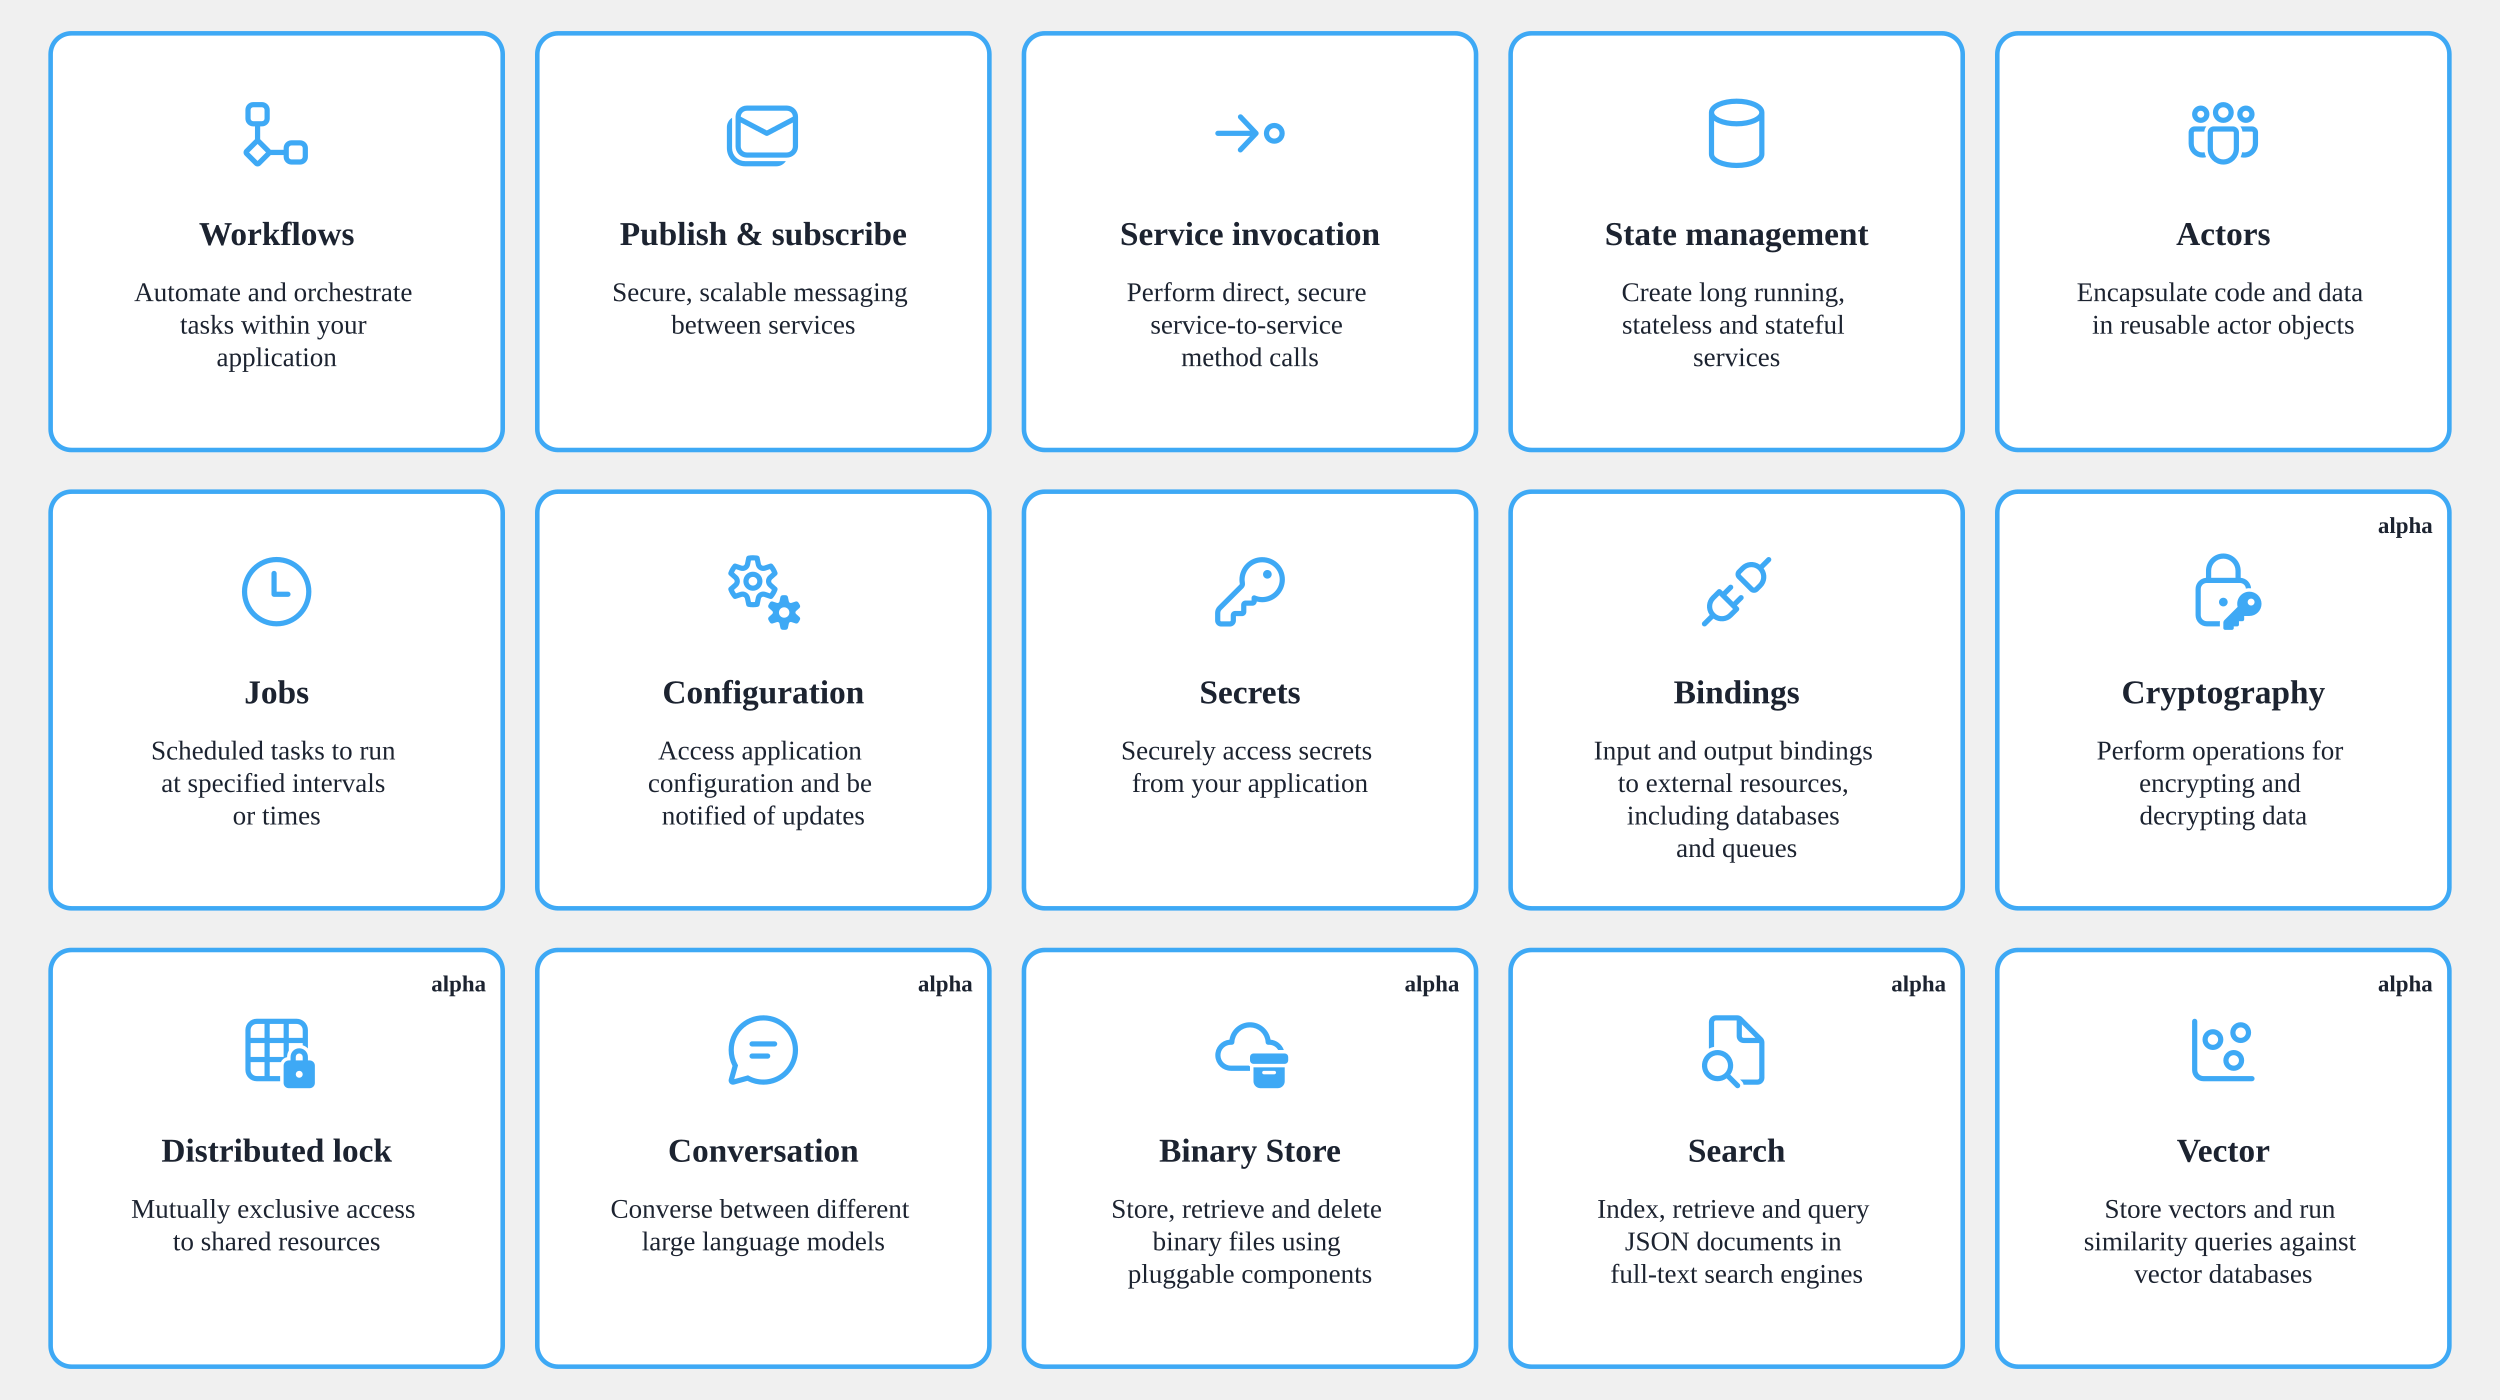
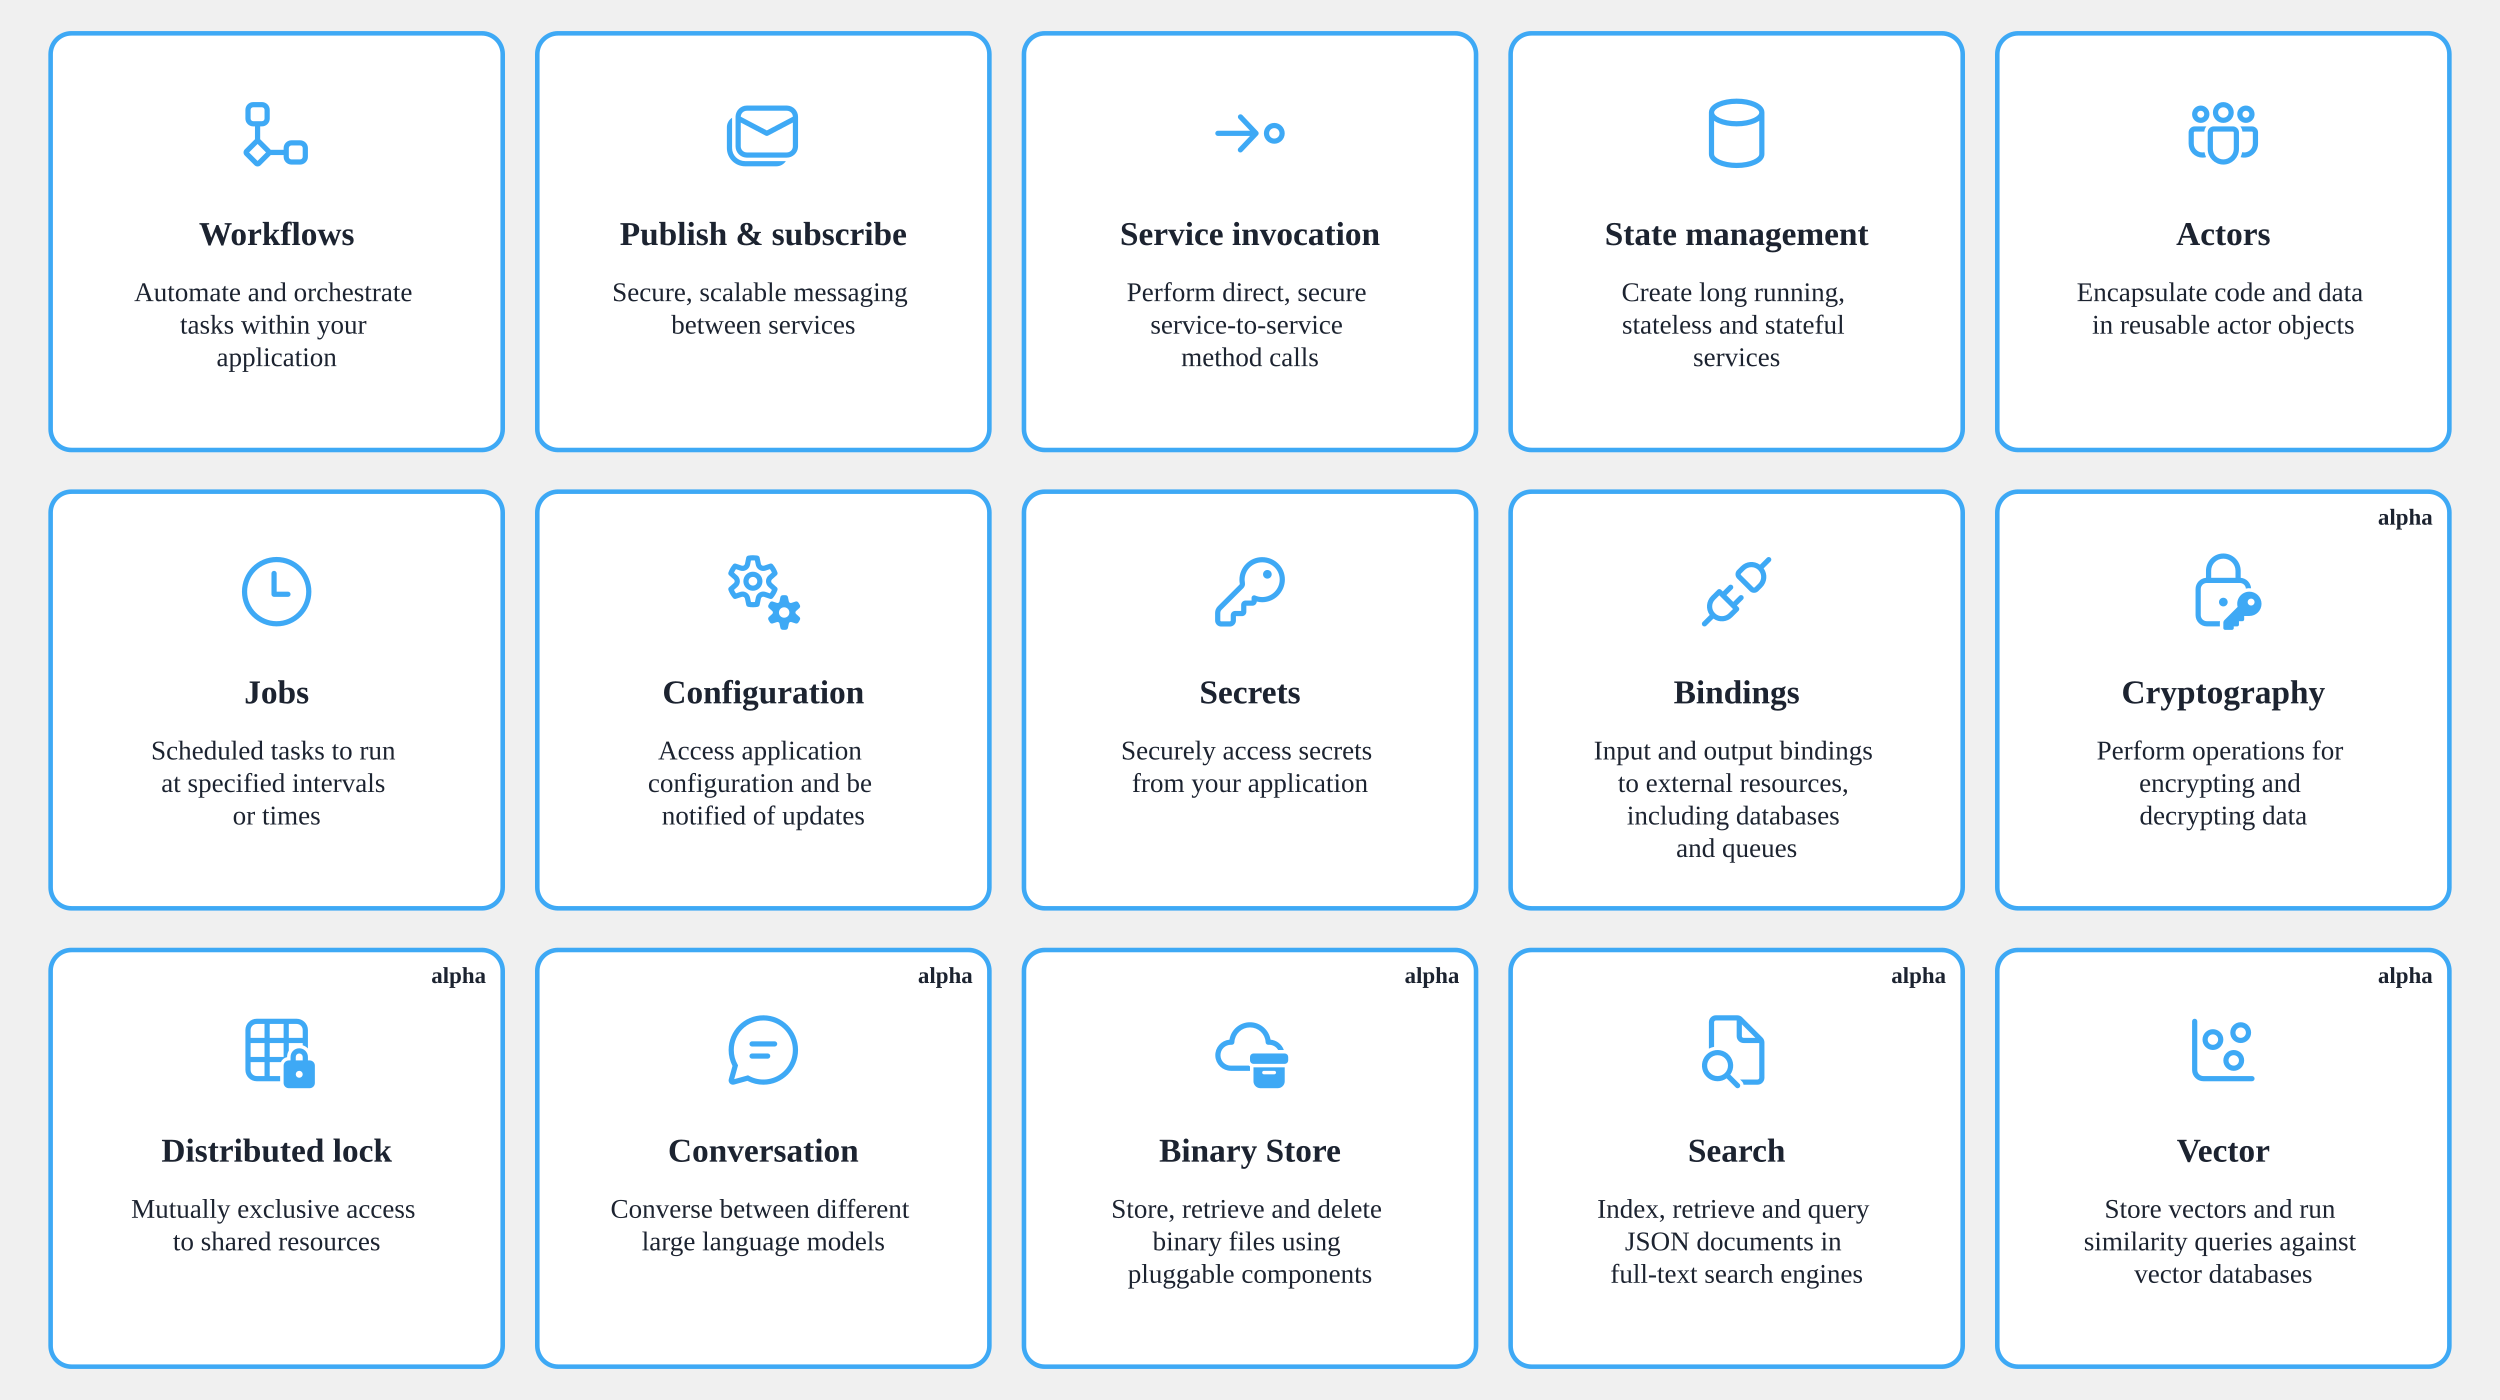
<svg xmlns="http://www.w3.org/2000/svg" viewBox="0 0 1200 672" role="img" aria-labelledby="building-blocks-title building-blocks-desc">
  <g class="d-tile">
    <rect x="24.3" y="16" width="217" height="200" rx="10" fill="#ffffff" stroke="#3ea9f5" stroke-width="2.2" stroke-linejoin="round" stroke-linecap="round" />
    <g class="d-icon-group">
      <g class="d-icon" data-mark="fluent-flowchart" transform="translate(112.8 44) scale(1.6667)" fill="#3ea9f5" color="#3ea9f5">
        <path fill="currentColor" d="M5.248 2.996a2.25 2.25 0 0 0-2.25 2.25v2.507a2.25 2.25 0 0 0 2.25 2.25h.502v3.707a1 1 0 0 0-.134.116l-2.792 2.791a1.25 1.25 0 0 0 0 1.768l2.792 2.792a1.25 1.25 0 0 0 1.768 0l2.79-2.792q.064-.064.117-.134h3.714v.504a2.25 2.25 0 0 0 2.25 2.25h2.494a2.25 2.25 0 0 0 2.25-2.25V16.25a2.25 2.25 0 0 0-2.25-2.25h-2.494a2.25 2.25 0 0 0-2.25 2.25v.5H10.29a1 1 0 0 0-.116-.134l-2.79-2.79a1 1 0 0 0-.134-.117v-3.707h.505a2.25 2.25 0 0 0 2.25-2.25V5.246a2.25 2.25 0 0 0-2.25-2.25zm-.75 2.25a.75.75 0 0 1 .75-.75h2.507a.75.75 0 0 1 .75.75v2.507a.75.75 0 0 1-.75.75H5.248a.75.75 0 0 1-.75-.75zM4.06 17.501l2.44-2.438l2.437 2.438L6.5 19.94zm12.194-2h2.494a.75.75 0 0 1 .75.75v2.504a.75.75 0 0 1-.75.75h-2.494a.75.75 0 0 1-.75-.75V16.25a.75.75 0 0 1 .75-.75" />
      </g>
    </g>
    <text x="132.8" y="117.6" text-anchor="middle" font-size="16" font-weight="700" fill="#1c2330">Workflows</text>
    <g class="d-tile-desc">
      <text x="132.8" y="144.55" text-anchor="middle" font-size="13" font-weight="400" fill="#1c2330">
        <tspan x="132.8">Automate and orchestrate</tspan>
        <tspan x="132.8" dy="15.6">tasks within your</tspan>
        <tspan x="132.8" dy="15.6">application</tspan>
      </text>
    </g>
  </g>
  <g class="d-tile">
    <rect x="257.9" y="16" width="217" height="200" rx="10" fill="#ffffff" stroke="#3ea9f5" stroke-width="2.2" stroke-linejoin="round" stroke-linecap="round" />
    <g class="d-icon-group">
      <g class="d-icon" data-mark="fluent-mail-copy" transform="translate(346.4 44) scale(1.6667)" fill="#3ea9f5" color="#3ea9f5">
        <path fill="currentColor" d="M3 7.511a3.25 3.25 0 0 0-1.5 2.739v6c0 2.9 2.35 5.25 5.25 5.25h9c1.15 0 2.161-.598 2.739-1.5H6.75A3.75 3.75 0 0 1 3 16.25zM18.75 4H7.25a3.25 3.25 0 0 0-3.245 3.066L4 7.25v8.5a3.25 3.25 0 0 0 3.066 3.245L7.25 19h11.5a3.25 3.25 0 0 0 3.245-3.066L22 15.75v-8.5a3.25 3.25 0 0 0-3.066-3.245zM5.5 8.899l7.15 3.765a.75.75 0 0 0 .603.042l.096-.042L20.5 8.9v6.85a1.75 1.75 0 0 1-1.607 1.744l-.143.006H7.25a1.75 1.75 0 0 1-1.744-1.607L5.5 15.75zM7.25 5.5h11.5a1.75 1.75 0 0 1 1.744 1.606l.004.1L13 11.152L5.5 7.206A1.75 1.75 0 0 1 7.25 5.5" />
      </g>
    </g>
    <text x="366.4" y="117.6" text-anchor="middle" font-size="16" font-weight="700" fill="#1c2330">Publish &amp; subscribe</text>
    <g class="d-tile-desc">
      <text x="366.4" y="144.55" text-anchor="middle" font-size="13" font-weight="400" fill="#1c2330">
        <tspan x="366.4">Secure, scalable messaging</tspan>
        <tspan x="366.4" dy="15.6">between services</tspan>
      </text>
    </g>
  </g>
  <g class="d-tile">
    <rect x="491.5" y="16" width="217" height="200" rx="10" fill="#ffffff" stroke="#3ea9f5" stroke-width="2.2" stroke-linejoin="round" stroke-linecap="round" />
    <g class="d-icon-group">
      <g class="d-icon" data-mark="fluent-arrow-step-in-right" transform="translate(580 44) scale(1.6667)" fill="#3ea9f5" color="#3ea9f5">
        <path fill="currentColor" d="M8.706 16.234a.75.75 0 1 0 1.088 1.032l4.5-4.75a.75.75 0 0 0 0-1.032l-4.5-4.75a.75.75 0 0 0-1.088 1.032l3.3 3.484H2.75a.75.75 0 0 0 0 1.5h9.256zM22 12a3 3 0 1 0-6 0a3 3 0 0 0 6 0m-1.5 0a1.5 1.5 0 1 1-3 0a1.5 1.5 0 0 1 3 0" />
      </g>
    </g>
    <text x="600" y="117.6" text-anchor="middle" font-size="16" font-weight="700" fill="#1c2330">Service invocation</text>
    <g class="d-tile-desc">
      <text x="600" y="144.55" text-anchor="middle" font-size="13" font-weight="400" fill="#1c2330">
        <tspan x="600">Perform direct, secure</tspan>
        <tspan x="600" dy="15.6">service-to-service</tspan>
        <tspan x="600" dy="15.6">method calls</tspan>
      </text>
    </g>
  </g>
  <g class="d-tile">
    <rect x="725.1" y="16" width="217" height="200" rx="10" fill="#ffffff" stroke="#3ea9f5" stroke-width="2.2" stroke-linejoin="round" stroke-linecap="round" />
    <g class="d-icon-group">
      <g class="d-icon" data-mark="fluent-database" transform="translate(813.6 44) scale(1.6667)" fill="#3ea9f5" color="#3ea9f5">
        <path fill="currentColor" d="M4 6c0-.69.315-1.293.774-1.78c.455-.482 1.079-.883 1.793-1.202C7.996 2.377 9.917 2 12 2s4.004.377 5.433 1.018c.714.32 1.338.72 1.793 1.202c.459.487.774 1.09.774 1.78v12c0 .69-.315 1.293-.774 1.78c-.455.482-1.079.883-1.793 1.203C16.004 21.623 14.083 22 12 22s-4.004-.377-5.433-1.017c-.714-.32-1.338-.72-1.793-1.203C4.315 19.293 4 18.69 4 18zm1.5 0c0 .207.09.46.365.75c.279.296.717.596 1.315.864c1.195.535 2.899.886 4.82.886s3.625-.35 4.82-.886c.598-.268 1.036-.568 1.315-.864c.275-.29.365-.543.365-.75s-.09-.46-.365-.75c-.279-.296-.717-.596-1.315-.864c-1.195-.535-2.9-.886-4.82-.886s-3.625.35-4.82.886c-.598.268-1.036.568-1.315.864c-.275.29-.365.543-.365.75m13 2.392c-.32.22-.68.417-1.067.59C16.004 9.623 14.083 10 12 10s-4.004-.377-5.433-1.018a7 7 0 0 1-1.067-.59V18c0 .207.09.46.365.75c.279.296.717.596 1.315.864c1.195.535 2.899.886 4.82.886s3.625-.35 4.82-.886c.598-.268 1.036-.568 1.315-.864c.275-.29.365-.543.365-.75z" />
      </g>
    </g>
    <text x="833.6" y="117.6" text-anchor="middle" font-size="16" font-weight="700" fill="#1c2330">State management</text>
    <g class="d-tile-desc">
      <text x="833.6" y="144.55" text-anchor="middle" font-size="13" font-weight="400" fill="#1c2330">
        <tspan x="833.6">Create long running,</tspan>
        <tspan x="833.6" dy="15.6">stateless and stateful</tspan>
        <tspan x="833.6" dy="15.6">services</tspan>
      </text>
    </g>
  </g>
  <g class="d-tile">
    <rect x="958.7" y="16" width="217" height="200" rx="10" fill="#ffffff" stroke="#3ea9f5" stroke-width="2.2" stroke-linejoin="round" stroke-linecap="round" />
    <g class="d-icon-group">
      <g class="d-icon" data-mark="fluent-people-team" transform="translate(1047.2 44) scale(1.6667)" fill="#3ea9f5" color="#3ea9f5">
        <path fill="currentColor" d="M14.754 10c.966 0 1.75.784 1.75 1.75v4.749a4.501 4.501 0 0 1-9.002 0V11.75c0-.966.783-1.75 1.75-1.75zm0 1.5H9.252a.25.25 0 0 0-.25.25v4.749a3.001 3.001 0 0 0 6.002 0V11.75a.25.25 0 0 0-.25-.25M3.75 10h3.381a2.74 2.74 0 0 0-.618 1.5H3.75a.25.25 0 0 0-.25.25v3.249a2.5 2.5 0 0 0 3.082 2.433c.085.504.24.985.453 1.432Q6.539 18.999 6 19a4 4 0 0 1-4-4.001V11.75c0-.966.784-1.75 1.75-1.75m13.125 0h3.375c.966 0 1.75.784 1.75 1.75V15a4 4 0 0 1-5.03 3.866c.214-.448.369-.929.455-1.433q.277.066.575.067a2.5 2.5 0 0 0 2.5-2.5v-3.25a.25.25 0 0 0-.25-.25h-2.757a2.74 2.74 0 0 0-.618-1.5M12 3a3 3 0 1 1 0 6a3 3 0 0 1 0-6m6.5 1a2.5 2.5 0 1 1 0 5a2.5 2.5 0 0 1 0-5m-13 0a2.5 2.5 0 1 1 0 5a2.5 2.5 0 0 1 0-5m6.5.5a1.5 1.5 0 1 0 0 3a1.5 1.5 0 0 0 0-3m6.5 1a1 1 0 1 0 0 2a1 1 0 0 0 0-2m-13 0a1 1 0 1 0 0 2a1 1 0 0 0 0-2" />
      </g>
    </g>
    <text x="1067.2" y="117.6" text-anchor="middle" font-size="16" font-weight="700" fill="#1c2330">Actors</text>
    <g class="d-tile-desc">
      <text x="1067.2" y="144.55" text-anchor="middle" font-size="13" font-weight="400" fill="#1c2330">
        <tspan x="1067.2">Encapsulate code and data</tspan>
        <tspan x="1067.2" dy="15.6">in reusable actor objects</tspan>
      </text>
    </g>
  </g>
  <g class="d-tile">
    <rect x="24.3" y="236" width="217" height="200" rx="10" fill="#ffffff" stroke="#3ea9f5" stroke-width="2.2" stroke-linejoin="round" stroke-linecap="round" />
    <g class="d-icon-group">
      <g class="d-icon" data-mark="fluent-clock" transform="translate(112.8 264) scale(1.6667)" fill="#3ea9f5" color="#3ea9f5">
        <path fill="currentColor" d="M3.5 12a8.5 8.5 0 1 1 17 0a8.5 8.5 0 0 1-17 0M12 2C6.477 2 2 6.477 2 12s4.477 10 10 10s10-4.477 10-10S17.523 2 12 2m-.007 4.648a.75.75 0 0 0-1.493.102v6l.007.102a.75.75 0 0 0 .743.648h4l.102-.007A.75.75 0 0 0 15.25 12H12V6.75z" />
      </g>
    </g>
    <text x="132.8" y="337.6" text-anchor="middle" font-size="16" font-weight="700" fill="#1c2330">Jobs</text>
    <g class="d-tile-desc">
      <text x="132.8" y="364.55" text-anchor="middle" font-size="13" font-weight="400" fill="#1c2330">
        <tspan x="132.8">Scheduled tasks to run</tspan>
        <tspan x="132.8" dy="15.6">at specified intervals</tspan>
        <tspan x="132.8" dy="15.6">or times</tspan>
      </text>
    </g>
  </g>
  <g class="d-tile">
    <rect x="257.9" y="236" width="217" height="200" rx="10" fill="#ffffff" stroke="#3ea9f5" stroke-width="2.2" stroke-linejoin="round" stroke-linecap="round" />
    <g class="d-icon-group">
      <g class="d-icon" data-mark="fluent-settings-cog-multiple" transform="translate(346.4 264) scale(1.6667)" fill="#3ea9f5" color="#3ea9f5">
        <path fill="currentColor" d="M17.996 13q.252 0 .498.024c.298.03.528.263.59.555l.267 1.243a.56.56 0 0 0 .718.415l1.21-.391a.69.69 0 0 1 .774.233q.29.403.498.86a.69.69 0 0 1-.185.788l-.944.853a.56.56 0 0 0 0 .83l.947.855c.222.2.308.515.186.788a5 5 0 0 1-.495.86a.69.69 0 0 1-.776.233l-1.215-.393a.56.56 0 0 0-.718.415l-.268 1.252a.69.69 0 0 1-.59.556a5 5 0 0 1-.99 0a.69.69 0 0 1-.59-.555l-.268-1.253a.56.56 0 0 0-.718-.415l-1.219.393a.69.69 0 0 1-.775-.234a5 5 0 0 1-.495-.856a.69.69 0 0 1 .186-.788l.95-.858a.56.56 0 0 0 0-.83l-.947-.855a.69.69 0 0 1-.185-.79q.208-.455.497-.858a.69.69 0 0 1 .775-.232l1.213.392a.56.56 0 0 0 .718-.415l.266-1.243a.69.69 0 0 1 .59-.555q.245-.024.495-.024m.001 3.5a1.5 1.5 0 1 0 0 3a1.5 1.5 0 0 0 0-3M9.007 1.498q.51.001 1 .067l.323.051l.11.029a.75.75 0 0 1 .493.56l.365 1.781l.02.075a.69.69 0 0 0 .877.443l1.728-.576l.11-.029a.75.75 0 0 1 .7.255a7.5 7.5 0 0 1 1.332 2.302a.75.75 0 0 1-.208.815l-1.365 1.211a.692.692 0 0 0 0 1.036l1.363 1.209c.23.203.313.527.208.816a7.5 7.5 0 0 1-1.334 2.302a.75.75 0 0 1-.81.226l-1.724-.575a.69.69 0 0 0-.878.444l-.02.074l-.364 1.777a.75.75 0 0 1-.602.588c-.427.076-.87.119-1.323.119a7.5 7.5 0 0 1-1.34-.121a.75.75 0 0 1-.6-.588l-.363-1.775a.692.692 0 0 0-.897-.518l-1.716.571a.75.75 0 0 1-.81-.227a7.5 7.5 0 0 1-1.335-2.307a.75.75 0 0 1 .21-.815l1.355-1.2a.692.692 0 0 0 0-1.036L2.155 7.28a.75.75 0 0 1-.209-.814A7.5 7.5 0 0 1 3.28 4.158l.08-.08a.75.75 0 0 1 .73-.147l1.719.573a.692.692 0 0 0 .897-.518l.363-1.78l.03-.11a.75.75 0 0 1 .572-.478a7.5 7.5 0 0 1 1.338-.12m0 1.5q-.291 0-.576.028l-.257 1.261a2.192 2.192 0 0 1-2.841 1.64l-1.216-.406q-.33.465-.57.989l.959.85a2.193 2.193 0 0 1 0 3.28l-.958.848q.24.523.572.988l1.213-.404a2.192 2.192 0 0 1 2.84 1.64l.257 1.256q.285.029.578.03q.284 0 .563-.028l.258-1.257l.062-.236a2.193 2.193 0 0 1 2.779-1.405l1.222.408q.33-.463.57-.984l-.965-.855a2.193 2.193 0 0 1-.001-3.282l.967-.858a6 6 0 0 0-.57-.983l-1.223.409a2.19 2.19 0 0 1-2.78-1.405l-.061-.235l-.259-1.262a6 6 0 0 0-.562-.027M9 6.248a2.75 2.75 0 1 1 0 5.5a2.75 2.75 0 0 1 0-5.5m0 1.5a1.25 1.25 0 1 0 0 2.5a1.25 1.25 0 0 0 0-2.5" />
      </g>
    </g>
    <text x="366.4" y="337.6" text-anchor="middle" font-size="16" font-weight="700" fill="#1c2330">Configuration</text>
    <g class="d-tile-desc">
      <text x="366.4" y="364.55" text-anchor="middle" font-size="13" font-weight="400" fill="#1c2330">
        <tspan x="366.4">Access application</tspan>
        <tspan x="366.4" dy="15.6">configuration and be</tspan>
        <tspan x="366.4" dy="15.6">notified of updates</tspan>
      </text>
    </g>
  </g>
  <g class="d-tile">
    <rect x="491.5" y="236" width="217" height="200" rx="10" fill="#ffffff" stroke="#3ea9f5" stroke-width="2.2" stroke-linejoin="round" stroke-linecap="round" />
    <g class="d-icon-group">
      <g class="d-icon" data-mark="fluent-key" transform="translate(580 264) scale(1.6667)" fill="#3ea9f5" color="#3ea9f5">
        <path fill="currentColor" d="M18.25 7a1.25 1.25 0 1 1-2.5 0a1.25 1.25 0 0 1 2.5 0M15.5 2.05A6.554 6.554 0 0 0 8.95 8.6c0 .387.05.76.11 1.104a.28.28 0 0 1-.07.244l-6.235 6.236a2.75 2.75 0 0 0-.806 1.944V20.3c0 .966.784 1.75 1.75 1.75h2.5a1.75 1.75 0 0 0 1.75-1.75v-1.25H9.7c.69 0 1.25-.56 1.25-1.25v-1.75h1.75a1.25 1.25 0 0 0 1.25-1.204c.496.128 1.02.204 1.55.204a6.554 6.554 0 0 0 6.55-6.55c0-3.631-2.953-6.45-6.55-6.45M10.45 8.6a5.054 5.054 0 0 1 5.05-5.05c2.802 0 5.05 2.181 5.05 4.95a5.054 5.054 0 0 1-5.05 5.05c-.68 0-1.38-.171-2.005-.44a.75.75 0 0 0-1.046.69v.75H10.7c-.69 0-1.25.56-1.25 1.25v1.75H7.7c-.69 0-1.25.56-1.25 1.25v1.5a.25.25 0 0 1-.25.25H3.7a.25.25 0 0 1-.25-.25v-2.172c0-.331.132-.65.366-.884l6.236-6.235a1.77 1.77 0 0 0 .486-1.564a5 5 0 0 1-.088-.845" />
      </g>
    </g>
    <text x="600" y="337.6" text-anchor="middle" font-size="16" font-weight="700" fill="#1c2330">Secrets</text>
    <g class="d-tile-desc">
      <text x="600" y="364.55" text-anchor="middle" font-size="13" font-weight="400" fill="#1c2330">
        <tspan x="600">Securely access secrets</tspan>
        <tspan x="600" dy="15.6">from your application</tspan>
      </text>
    </g>
  </g>
  <g class="d-tile">
    <rect x="725.1" y="236" width="217" height="200" rx="10" fill="#ffffff" stroke="#3ea9f5" stroke-width="2.2" stroke-linejoin="round" stroke-linecap="round" />
    <g class="d-icon-group">
      <g class="d-icon" data-mark="fluent-plug-disconnected" transform="translate(813.6 264) scale(1.6667)" fill="#3ea9f5" color="#3ea9f5">
        <path fill="currentColor" d="M21.78 3.28a.75.75 0 0 0-1.06-1.06l-2.012 2.012a4.25 4.25 0 0 0-5.463.462l-1.068 1.069a1.75 1.75 0 0 0 0 2.474l3.585 3.586a1.75 1.75 0 0 0 2.475 0l1.068-1.068a4.25 4.25 0 0 0 .463-5.463zm-3.585 2.475l.022.023l.003.002l.002.003l.023.022a2.75 2.75 0 0 1 0 3.89l-1.068 1.067a.25.25 0 0 1-.354 0l-3.586-3.585a.25.25 0 0 1 0-.354l1.068-1.068a2.75 2.75 0 0 1 3.89 0M10.78 11.28a.75.75 0 1 0-1.06-1.06L8 11.94l-.47-.47a.75.75 0 0 0-1.06 0l-1.775 1.775a4.25 4.25 0 0 0-.463 5.463L2.22 20.72a.75.75 0 1 0 1.06 1.06l2.012-2.012a4.25 4.25 0 0 0 5.463-.463l1.775-1.775a.75.75 0 0 0 0-1.06l-.47-.47l1.72-1.72a.75.75 0 1 0-1.06-1.06L11 14.94L9.06 13zm-3.314 2.247l.004.003l.003.004l2.993 2.993l.004.003l.003.004l.466.466l-1.244 1.245a2.75 2.75 0 0 1-3.89 0l-.05-.05a2.75 2.75 0 0 1 0-3.89L7 13.062z" />
      </g>
    </g>
    <text x="833.6" y="337.6" text-anchor="middle" font-size="16" font-weight="700" fill="#1c2330">Bindings</text>
    <g class="d-tile-desc">
      <text x="833.6" y="364.55" text-anchor="middle" font-size="13" font-weight="400" fill="#1c2330">
        <tspan x="833.6">Input and output bindings</tspan>
        <tspan x="833.6" dy="15.6">to external resources,</tspan>
        <tspan x="833.6" dy="15.6">including databases</tspan>
        <tspan x="833.6" dy="15.6">and queues</tspan>
      </text>
    </g>
  </g>
  <g class="d-tile">
    <rect x="958.7" y="236" width="217" height="200" rx="10" fill="#ffffff" stroke="#3ea9f5" stroke-width="2.2" stroke-linejoin="round" stroke-linecap="round" />
    <g class="d-icon-group">
      <g class="d-icon" data-mark="fluent-lock-closed-key" transform="translate(1047.2 264) scale(1.6667)" fill="#3ea9f5" color="#3ea9f5">
        <path fill="currentColor" d="M19.5 12a3.5 3.5 0 1 1 0 7H18v1a.5.5 0 0 1-.5.5h-1v1a.5.5 0 0 1-.5.5h-1v.5a.5.5 0 0 1-.5.5h-2a.5.5 0 0 1-.5-.5v-1.586a1 1 0 0 1 .293-.707l3.82-3.82A3.503 3.503 0 0 1 19.5 12M12 1a5 5 0 0 1 5 5v2.01a3.25 3.25 0 0 1 2.991 3.017a4.5 4.5 0 0 0-1.498.087A1.75 1.75 0 0 0 16.75 9.5h-9.5a1.75 1.75 0 0 0-1.75 1.75v7.5c0 .966.784 1.75 1.75 1.75h3.795a2 2 0 0 0-.045.414V22H7.25A3.25 3.25 0 0 1 4 18.75v-7.5a3.25 3.25 0 0 1 3-3.24V6a5 5 0 0 1 5-5m0 12.75a1.25 1.25 0 1 1 0 2.5a1.25 1.25 0 0 1 0-2.5m8 .25a1 1 0 1 0 0 2a1 1 0 0 0 0-2M12 2.5A3.5 3.5 0 0 0 8.5 6v2h7V6A3.5 3.5 0 0 0 12 2.5" />
      </g>
    </g>
    <text x="1067.2" y="337.6" text-anchor="middle" font-size="16" font-weight="700" fill="#1c2330">Cryptography</text>
    <g class="d-tile-desc">
      <text x="1067.2" y="364.55" text-anchor="middle" font-size="13" font-weight="400" fill="#1c2330">
        <tspan x="1067.2">Perform operations for</tspan>
        <tspan x="1067.2" dy="15.6">encrypting and</tspan>
        <tspan x="1067.2" dy="15.6">decrypting data</tspan>
      </text>
    </g>
-     <text x="1167.7" y="255.85" text-anchor="end" font-size="11" font-weight="600" fill="#1c2330">alpha</text>
+     <text x="1167.7" y="251.85" text-anchor="end" font-size="11" font-weight="600" fill="#1c2330">alpha</text>
  </g>
  <g class="d-tile">
    <rect x="24.3" y="456" width="217" height="200" rx="10" fill="#ffffff" stroke="#3ea9f5" stroke-width="2.2" stroke-linejoin="round" stroke-linecap="round" />
    <g class="d-icon-group">
      <g class="d-icon" data-mark="fluent-table-lock" transform="translate(112.8 484) scale(1.6667)" fill="#3ea9f5" color="#3ea9f5">
        <path fill="currentColor" d="M3 6.25A3.25 3.25 0 0 1 6.25 3h11.5A3.25 3.25 0 0 1 21 6.25v5.3a3.5 3.5 0 0 0-1.5-.905V10h-4v2.196A3.5 3.5 0 0 0 15 14v.05a2.5 2.5 0 0 0-1.792 1.45H10v4h3V21H6.25A3.25 3.25 0 0 1 3 17.75zM6.25 4.5A1.75 1.75 0 0 0 4.5 6.25V8.5h4v-4zM4.5 10v4h4v-4zm5.5 0v4h4v-4zm5.5-1.5h4V6.25a1.75 1.75 0 0 0-1.75-1.75H15.5zm-1.5-4h-4v4h4zm-9.5 11v2.25c0 .966.784 1.75 1.75 1.75H8.5v-4zM16 15h-.5a1.5 1.5 0 0 0-1.5 1.5v5a1.5 1.5 0 0 0 1.5 1.5h6a1.5 1.5 0 0 0 1.5-1.5v-5a1.5 1.5 0 0 0-1.5-1.5H21v-1a2.5 2.5 0 0 0-5 0zm1.5-1a1 1 0 1 1 2 0v1h-2zm2 5a1 1 0 1 1-2 0a1 1 0 0 1 2 0" />
      </g>
    </g>
    <text x="132.8" y="557.6" text-anchor="middle" font-size="16" font-weight="700" fill="#1c2330">Distributed lock</text>
    <g class="d-tile-desc">
      <text x="132.8" y="584.55" text-anchor="middle" font-size="13" font-weight="400" fill="#1c2330">
        <tspan x="132.8">Mutually exclusive access</tspan>
        <tspan x="132.8" dy="15.6">to shared resources</tspan>
      </text>
    </g>
-     <text x="233.3" y="475.85" text-anchor="end" font-size="11" font-weight="600" fill="#1c2330">alpha</text>
+     <text x="233.3" y="471.85" text-anchor="end" font-size="11" font-weight="600" fill="#1c2330">alpha</text>
  </g>
  <g class="d-tile">
    <rect x="257.9" y="456" width="217" height="200" rx="10" fill="#ffffff" stroke="#3ea9f5" stroke-width="2.2" stroke-linejoin="round" stroke-linecap="round" />
    <g class="d-icon-group">
      <g class="d-icon" data-mark="fluent-chat" transform="translate(346.4 484) scale(1.6667)" fill="#3ea9f5" color="#3ea9f5">
        <path fill="currentColor" d="M12 2c5.523 0 10 4.477 10 10s-4.477 10-10 10a9.96 9.96 0 0 1-4.587-1.112l-3.826 1.067a1.25 1.25 0 0 1-1.54-1.54l1.068-3.823A9.96 9.96 0 0 1 2 12C2 6.477 6.477 2 12 2m0 1.5A8.5 8.5 0 0 0 3.5 12c0 1.47.373 2.883 1.073 4.137l.15.27l-1.112 3.984l3.987-1.112l.27.15A8.5 8.5 0 1 0 12 3.5M8.75 13h4.498a.75.75 0 0 1 .102 1.493l-.102.007H8.75a.75.75 0 0 1-.102-1.493zh4.498zm0-3.5h6.505a.75.75 0 0 1 .101 1.493l-.101.007H8.75a.75.75 0 0 1-.102-1.493zh6.505z" />
      </g>
    </g>
    <text x="366.4" y="557.6" text-anchor="middle" font-size="16" font-weight="700" fill="#1c2330">Conversation</text>
    <g class="d-tile-desc">
      <text x="366.4" y="584.55" text-anchor="middle" font-size="13" font-weight="400" fill="#1c2330">
        <tspan x="366.4">Converse between different</tspan>
        <tspan x="366.4" dy="15.6">large language models</tspan>
      </text>
    </g>
-     <text x="466.9" y="475.85" text-anchor="end" font-size="11" font-weight="600" fill="#1c2330">alpha</text>
+     <text x="466.9" y="471.85" text-anchor="end" font-size="11" font-weight="600" fill="#1c2330">alpha</text>
  </g>
  <g class="d-tile">
    <rect x="491.5" y="456" width="217" height="200" rx="10" fill="#ffffff" stroke="#3ea9f5" stroke-width="2.2" stroke-linejoin="round" stroke-linecap="round" />
    <g class="d-icon-group">
      <g class="d-icon" data-mark="fluent-cloud-archive" transform="translate(580 484) scale(1.6667)" fill="#3ea9f5" color="#3ea9f5">
        <path fill="currentColor" d="M12 5.5a4.5 4.5 0 0 0-4.495 4.285a.75.75 0 0 1-.75.715H6.5a3 3 0 1 0 0 6h5.177a2 2 0 0 0 .323.232V18H6.5a4.5 4.5 0 0 1-.42-8.98a6.001 6.001 0 0 1 11.84 0A4.5 4.5 0 0 1 21.744 12h-1.645a3 3 0 0 0-2.599-1.5h-.256a.75.75 0 0 1-.749-.715A4.5 4.5 0 0 0 12 5.5m1 7.5a1 1 0 0 0-1 1v1a1 1 0 0 0 1 1h9a1 1 0 0 0 1-1v-1a1 1 0 0 0-1-1zm7 10a2 2 0 0 0 2-2v-4h-9v4a2 2 0 0 0 2 2zm-4.5-4.5a.5.5 0 0 1 .5-.5h3a.5.5 0 0 1 0 1h-3a.5.5 0 0 1-.5-.5" />
      </g>
    </g>
    <text x="600" y="557.6" text-anchor="middle" font-size="16" font-weight="700" fill="#1c2330">Binary Store</text>
    <g class="d-tile-desc">
      <text x="600" y="584.55" text-anchor="middle" font-size="13" font-weight="400" fill="#1c2330">
        <tspan x="600">Store, retrieve and delete</tspan>
        <tspan x="600" dy="15.6">binary files using</tspan>
        <tspan x="600" dy="15.6">pluggable components</tspan>
      </text>
    </g>
-     <text x="700.5" y="475.85" text-anchor="end" font-size="11" font-weight="600" fill="#1c2330">alpha</text>
+     <text x="700.5" y="471.85" text-anchor="end" font-size="11" font-weight="600" fill="#1c2330">alpha</text>
  </g>
  <g class="d-tile">
    <rect x="725.1" y="456" width="217" height="200" rx="10" fill="#ffffff" stroke="#3ea9f5" stroke-width="2.2" stroke-linejoin="round" stroke-linecap="round" />
    <g class="d-icon-group">
      <g class="d-icon" data-mark="fluent-document-search" transform="translate(813.6 484) scale(1.6667)" fill="#3ea9f5" color="#3ea9f5">
        <path fill="currentColor" d="M4 4a2 2 0 0 1 2-2h6.172a2 2 0 0 1 1.414.586l5.828 5.828A2 2 0 0 1 20 9.828V20a2 2 0 0 1-2 2h-4.018a1.74 1.74 0 0 0-.495-.987l-.512-.513H18a.5.5 0 0 0 .5-.5V10H14a2 2 0 0 1-2-2V3.5H6a.5.5 0 0 0-.5.5v7.09a5.5 5.5 0 0 0-1.5.51zm10 4.5h3.38L13.5 4.62V8a.5.5 0 0 0 .5.5M6.5 21a4.5 4.5 0 0 0 2.607-.832l2.613 2.612a.75.75 0 1 0 1.06-1.06l-2.612-2.613A4.5 4.5 0 1 0 6.5 21m0-1.5a3 3 0 1 1 0-6a3 3 0 0 1 0 6" />
      </g>
    </g>
    <text x="833.6" y="557.6" text-anchor="middle" font-size="16" font-weight="700" fill="#1c2330">Search</text>
    <g class="d-tile-desc">
      <text x="833.6" y="584.55" text-anchor="middle" font-size="13" font-weight="400" fill="#1c2330">
        <tspan x="833.6">Index, retrieve and query</tspan>
        <tspan x="833.6" dy="15.6">JSON documents in</tspan>
        <tspan x="833.6" dy="15.6">full-text search engines</tspan>
      </text>
    </g>
-     <text x="934.1" y="475.85" text-anchor="end" font-size="11" font-weight="600" fill="#1c2330">alpha</text>
+     <text x="934.1" y="471.85" text-anchor="end" font-size="11" font-weight="600" fill="#1c2330">alpha</text>
  </g>
  <g class="d-tile">
    <rect x="958.7" y="456" width="217" height="200" rx="10" fill="#ffffff" stroke="#3ea9f5" stroke-width="2.2" stroke-linejoin="round" stroke-linecap="round" />
    <g class="d-icon-group">
      <g class="d-icon" data-mark="fluent-data-scatter" transform="translate(1047.2 484) scale(1.6667)" fill="#3ea9f5" color="#3ea9f5">
        <path fill="currentColor" d="M3.75 3a.75.75 0 0 1 .75.75v14c0 .966.784 1.75 1.75 1.75h14a.75.75 0 0 1 0 1.5h-14A3.25 3.25 0 0 1 3 17.75v-14A.75.75 0 0 1 3.75 3M14 7a3 3 0 1 1 6 0a3 3 0 0 1-6 0m3-1.5a1.5 1.5 0 1 0 0 3a1.5 1.5 0 0 0 0-3M9 6a3 3 0 1 0 0 6a3 3 0 0 0 0-6M7.5 9a1.5 1.5 0 1 1 3 0a1.5 1.5 0 0 1-3 0m4.5 6a3 3 0 1 1 6 0a3 3 0 0 1-6 0m3-1.5a1.5 1.5 0 1 0 0 3a1.5 1.5 0 0 0 0-3" />
      </g>
    </g>
    <text x="1067.2" y="557.6" text-anchor="middle" font-size="16" font-weight="700" fill="#1c2330">Vector</text>
    <g class="d-tile-desc">
      <text x="1067.2" y="584.55" text-anchor="middle" font-size="13" font-weight="400" fill="#1c2330">
        <tspan x="1067.2">Store vectors and run</tspan>
        <tspan x="1067.2" dy="15.6">similarity queries against</tspan>
        <tspan x="1067.2" dy="15.6">vector databases</tspan>
      </text>
    </g>
-     <text x="1167.7" y="475.85" text-anchor="end" font-size="11" font-weight="600" fill="#1c2330">alpha</text>
+     <text x="1167.7" y="471.85" text-anchor="end" font-size="11" font-weight="600" fill="#1c2330">alpha</text>
  </g>
</svg>
